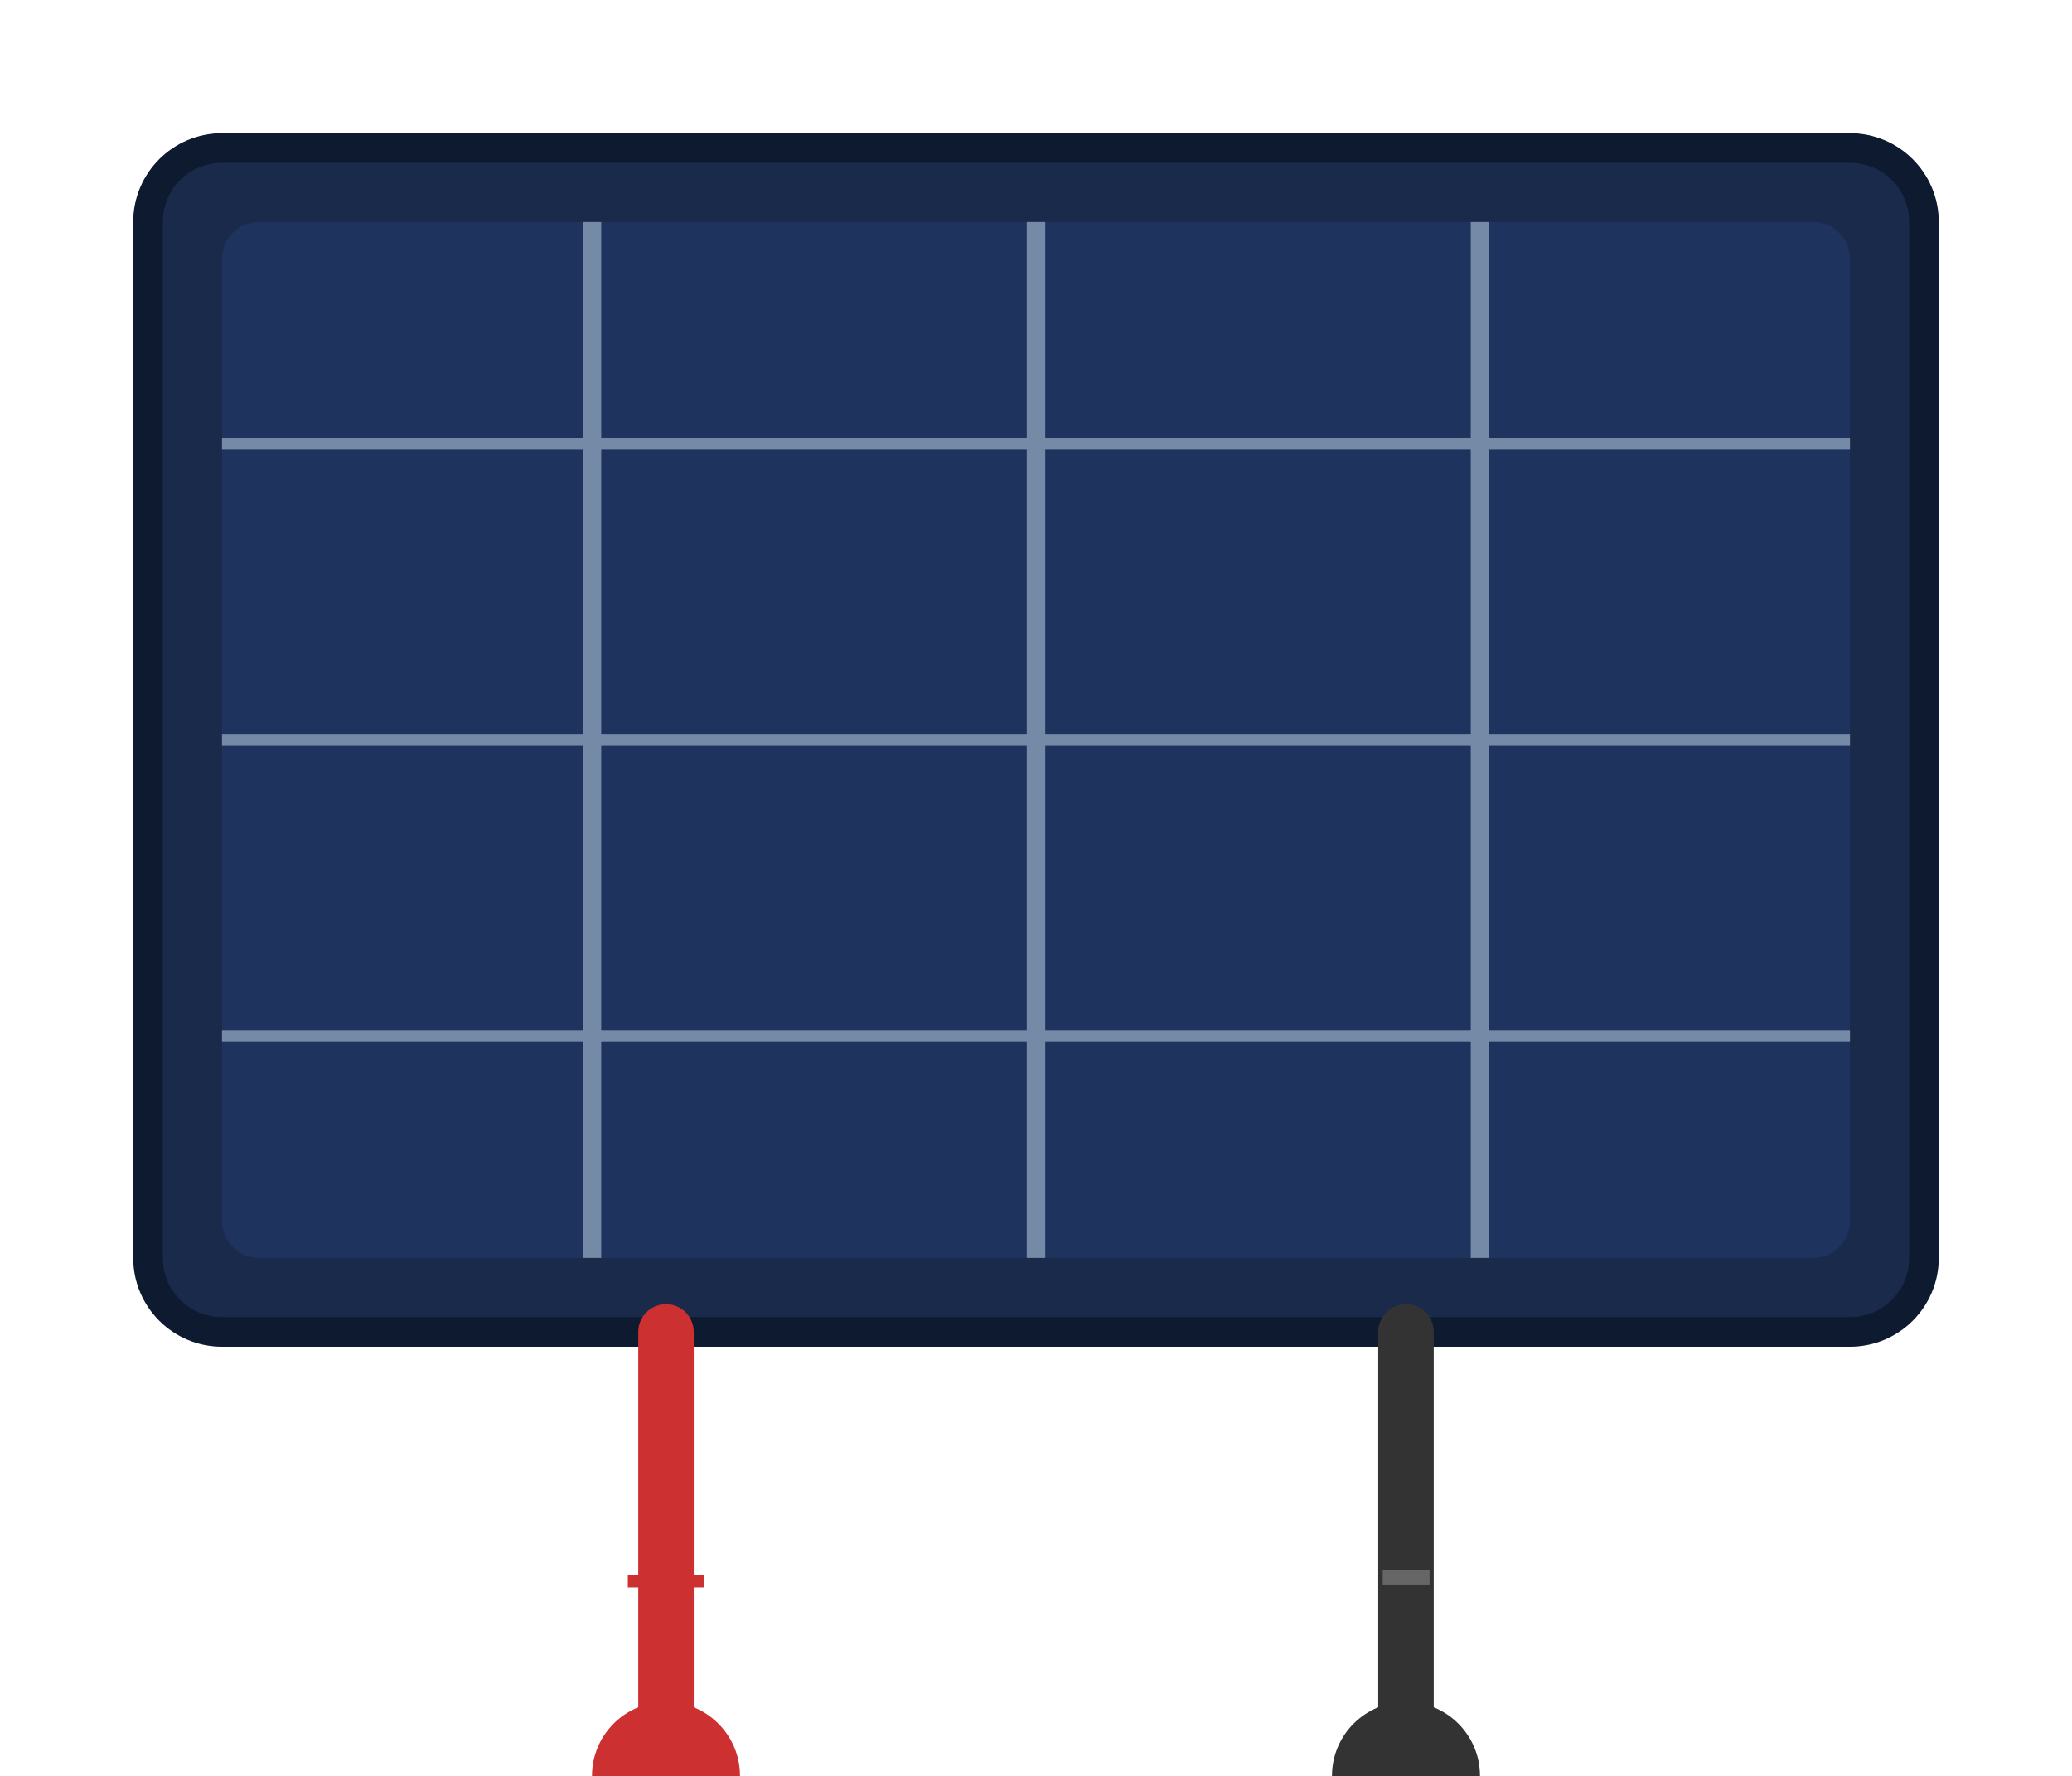
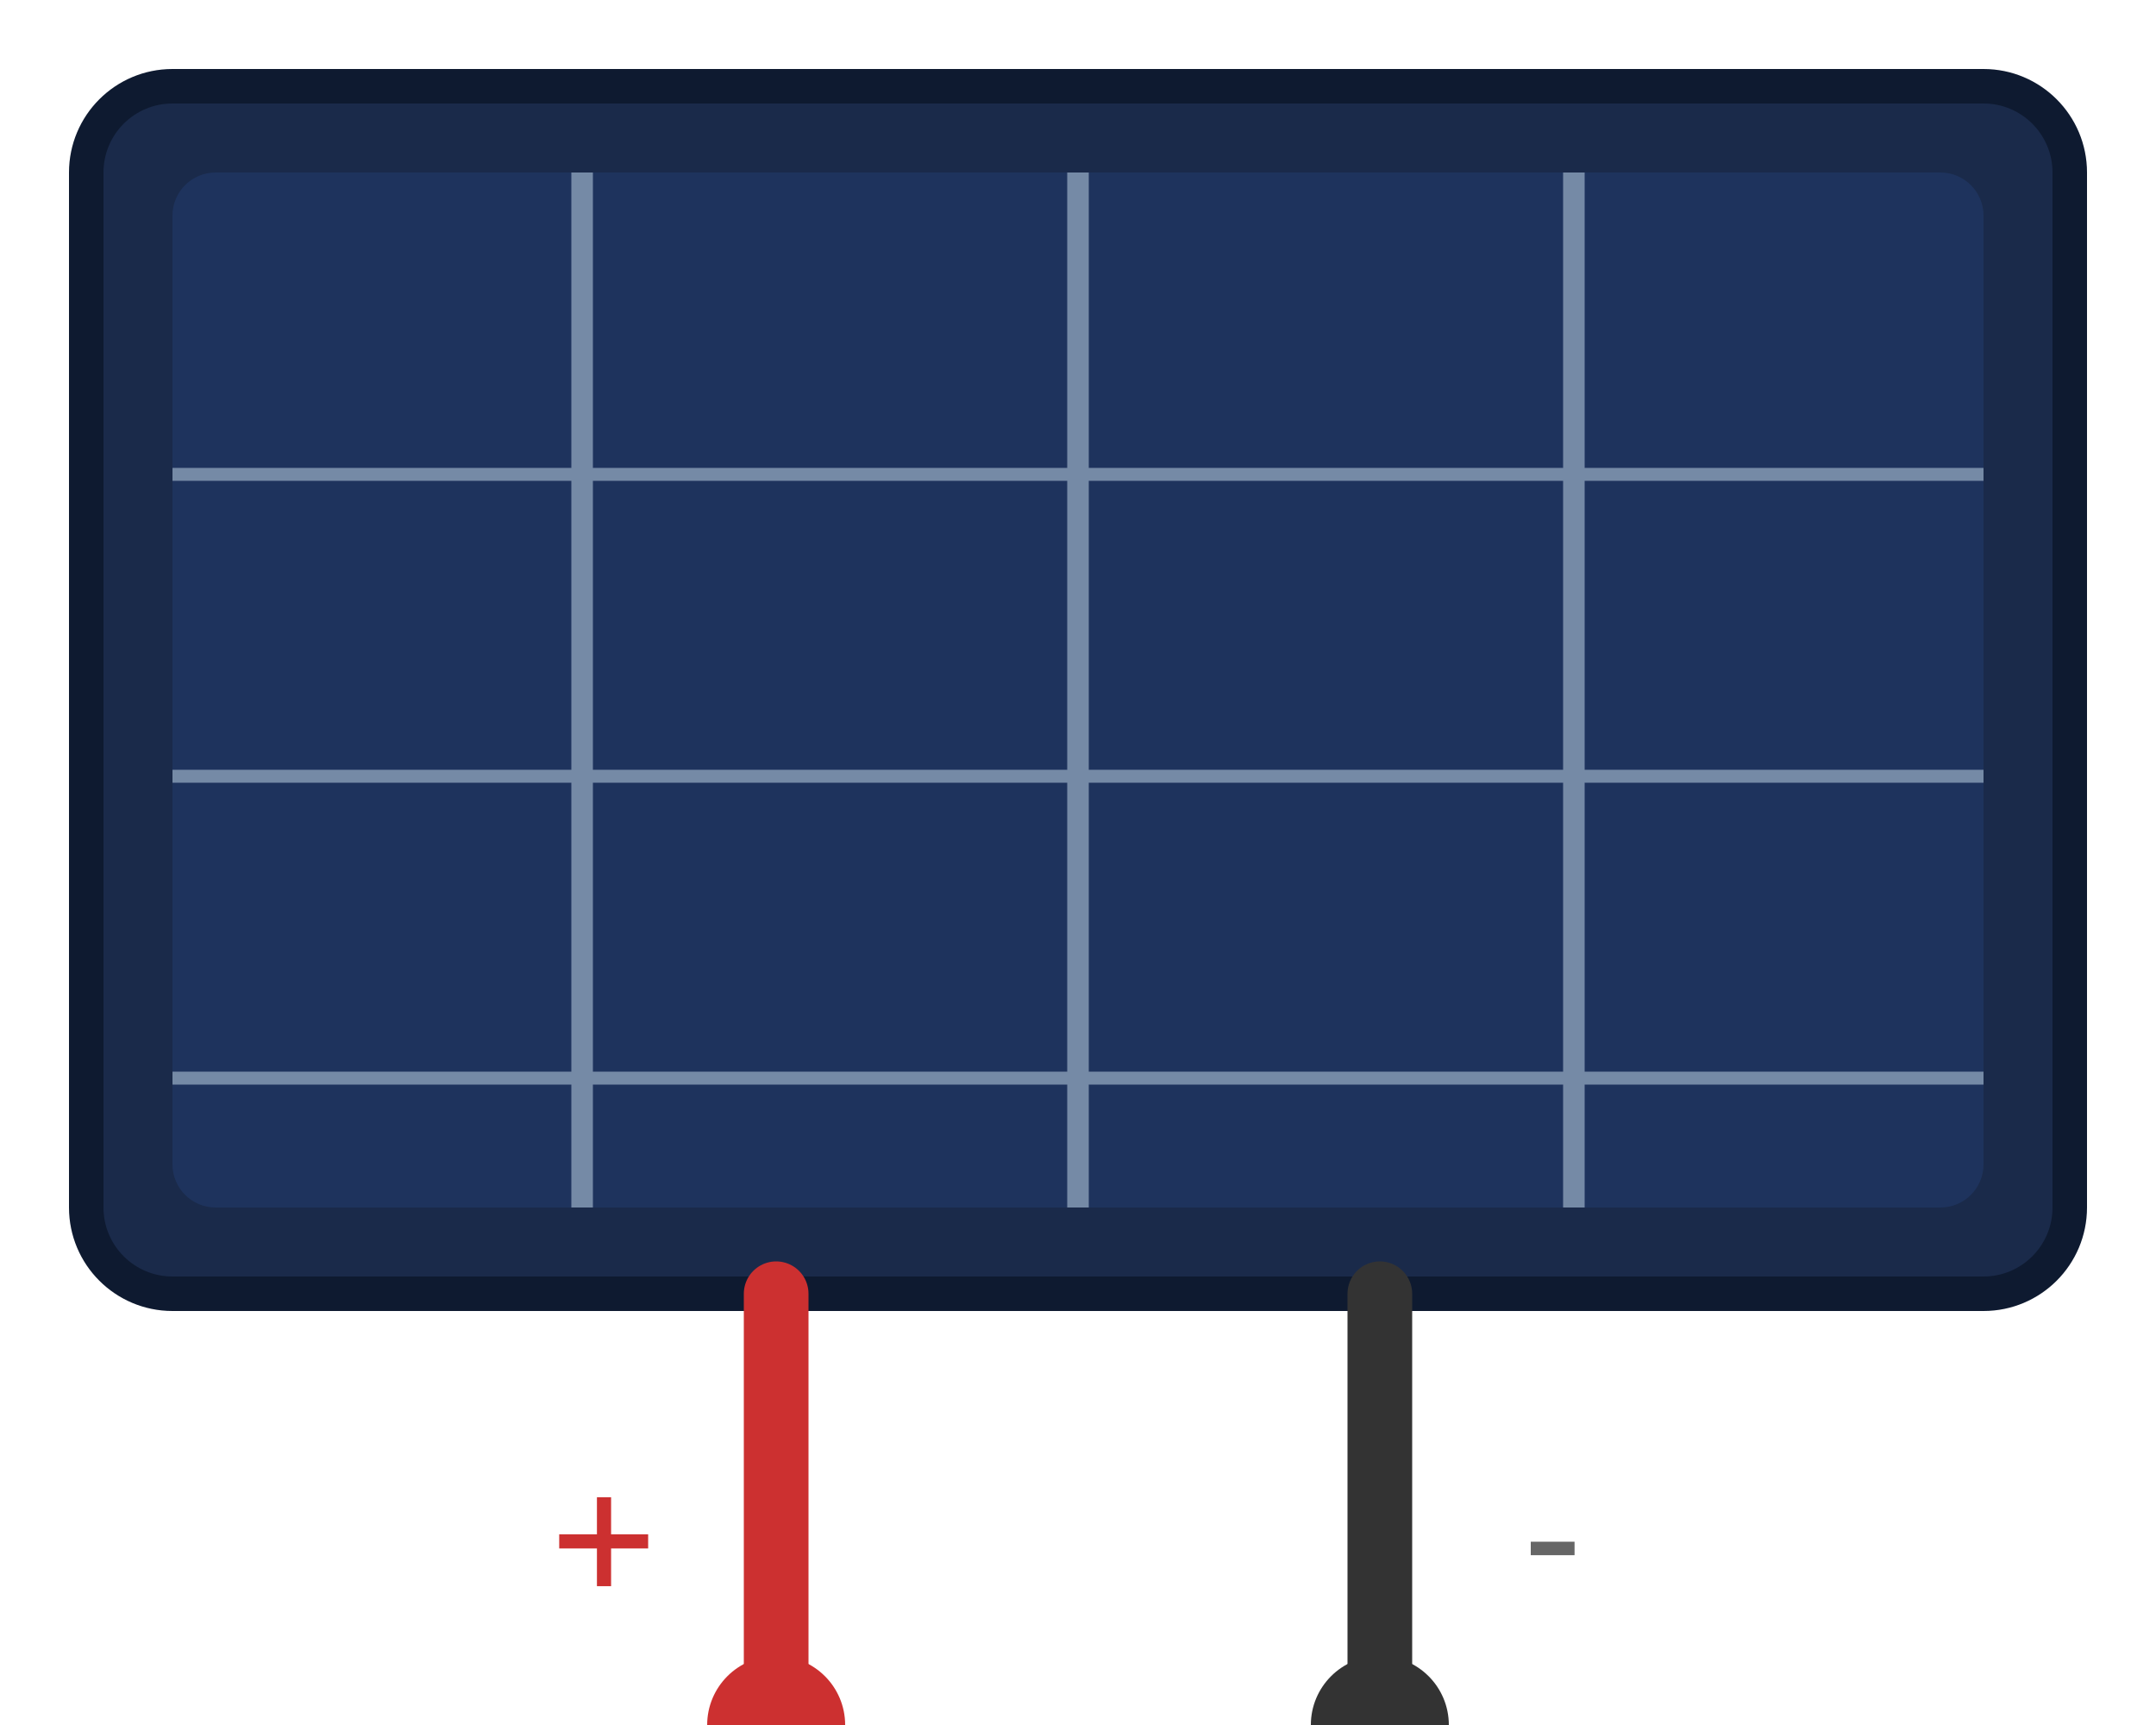
- <svg xmlns="http://www.w3.org/2000/svg" viewBox="0 0 56 48" width="56" height="48">
-   <rect x="4" y="4" width="48" height="32" rx="2" fill="#1a2a4a" stroke="#0e1a30" stroke-width="0.8" />
-   <line x1="16" y1="6" x2="16" y2="34" stroke="#8090a0" stroke-width="0.5" />
-   <line x1="28" y1="6" x2="28" y2="34" stroke="#8090a0" stroke-width="0.5" />
-   <line x1="40" y1="6" x2="40" y2="34" stroke="#8090a0" stroke-width="0.5" />
-   <line x1="6" y1="12" x2="50" y2="12" stroke="#8090a0" stroke-width="0.3" />
-   <line x1="6" y1="20" x2="50" y2="20" stroke="#8090a0" stroke-width="0.3" />
-   <line x1="6" y1="28" x2="50" y2="28" stroke="#8090a0" stroke-width="0.3" />
-   <rect x="6" y="6" width="44" height="28" rx="1" fill="#3366cc" opacity="0.15" />
-   <line x1="18" y1="36" x2="18" y2="48" stroke="#cc3030" stroke-width="1.5" stroke-linecap="round" />
-   <line x1="38" y1="36" x2="38" y2="48" stroke="#333" stroke-width="1.5" stroke-linecap="round" />
-   <circle cx="18" cy="48" r="2" fill="#cc3030" />
-   <circle cx="38" cy="48" r="2" fill="#333" />
-   <text x="18" y="44" text-anchor="middle" font-family="monospace" font-size="4" fill="#cc3030">+</text>
-   <text x="38" y="44" text-anchor="middle" font-family="monospace" font-size="5" fill="#666">-</text>
+ <svg xmlns="http://www.w3.org/2000/svg" viewBox="0 0 50 40" width="50" height="40">
+   <rect x="2" y="2" width="46" height="28" rx="2" fill="#1a2a4a" stroke="#0e1a30" stroke-width="0.8" />
+   <line x1="13.5" y1="4" x2="13.5" y2="28" stroke="#8090a0" stroke-width="0.5" />
+   <line x1="25" y1="4" x2="25" y2="28" stroke="#8090a0" stroke-width="0.5" />
+   <line x1="36.5" y1="4" x2="36.5" y2="28" stroke="#8090a0" stroke-width="0.5" />
+   <line x1="4" y1="11" x2="46" y2="11" stroke="#8090a0" stroke-width="0.3" />
+   <line x1="4" y1="18" x2="46" y2="18" stroke="#8090a0" stroke-width="0.3" />
+   <line x1="4" y1="25" x2="46" y2="25" stroke="#8090a0" stroke-width="0.3" />
+   <rect x="4" y="4" width="42" height="24" rx="1" fill="#3366cc" opacity="0.15" />
+   <line x1="18" y1="30" x2="18" y2="40" stroke="#cc3030" stroke-width="1.5" stroke-linecap="round" />
+   <line x1="32" y1="30" x2="32" y2="40" stroke="#333" stroke-width="1.5" stroke-linecap="round" />
+   <circle cx="18" cy="40" r="1.6" fill="#cc3030" />
+   <circle cx="32" cy="40" r="1.6" fill="#333" />
+   <text x="14" y="37" text-anchor="middle" font-family="monospace" font-size="4" fill="#cc3030">+</text>
+   <text x="36" y="37" text-anchor="middle" font-family="monospace" font-size="4" fill="#666">-</text>
</svg>
